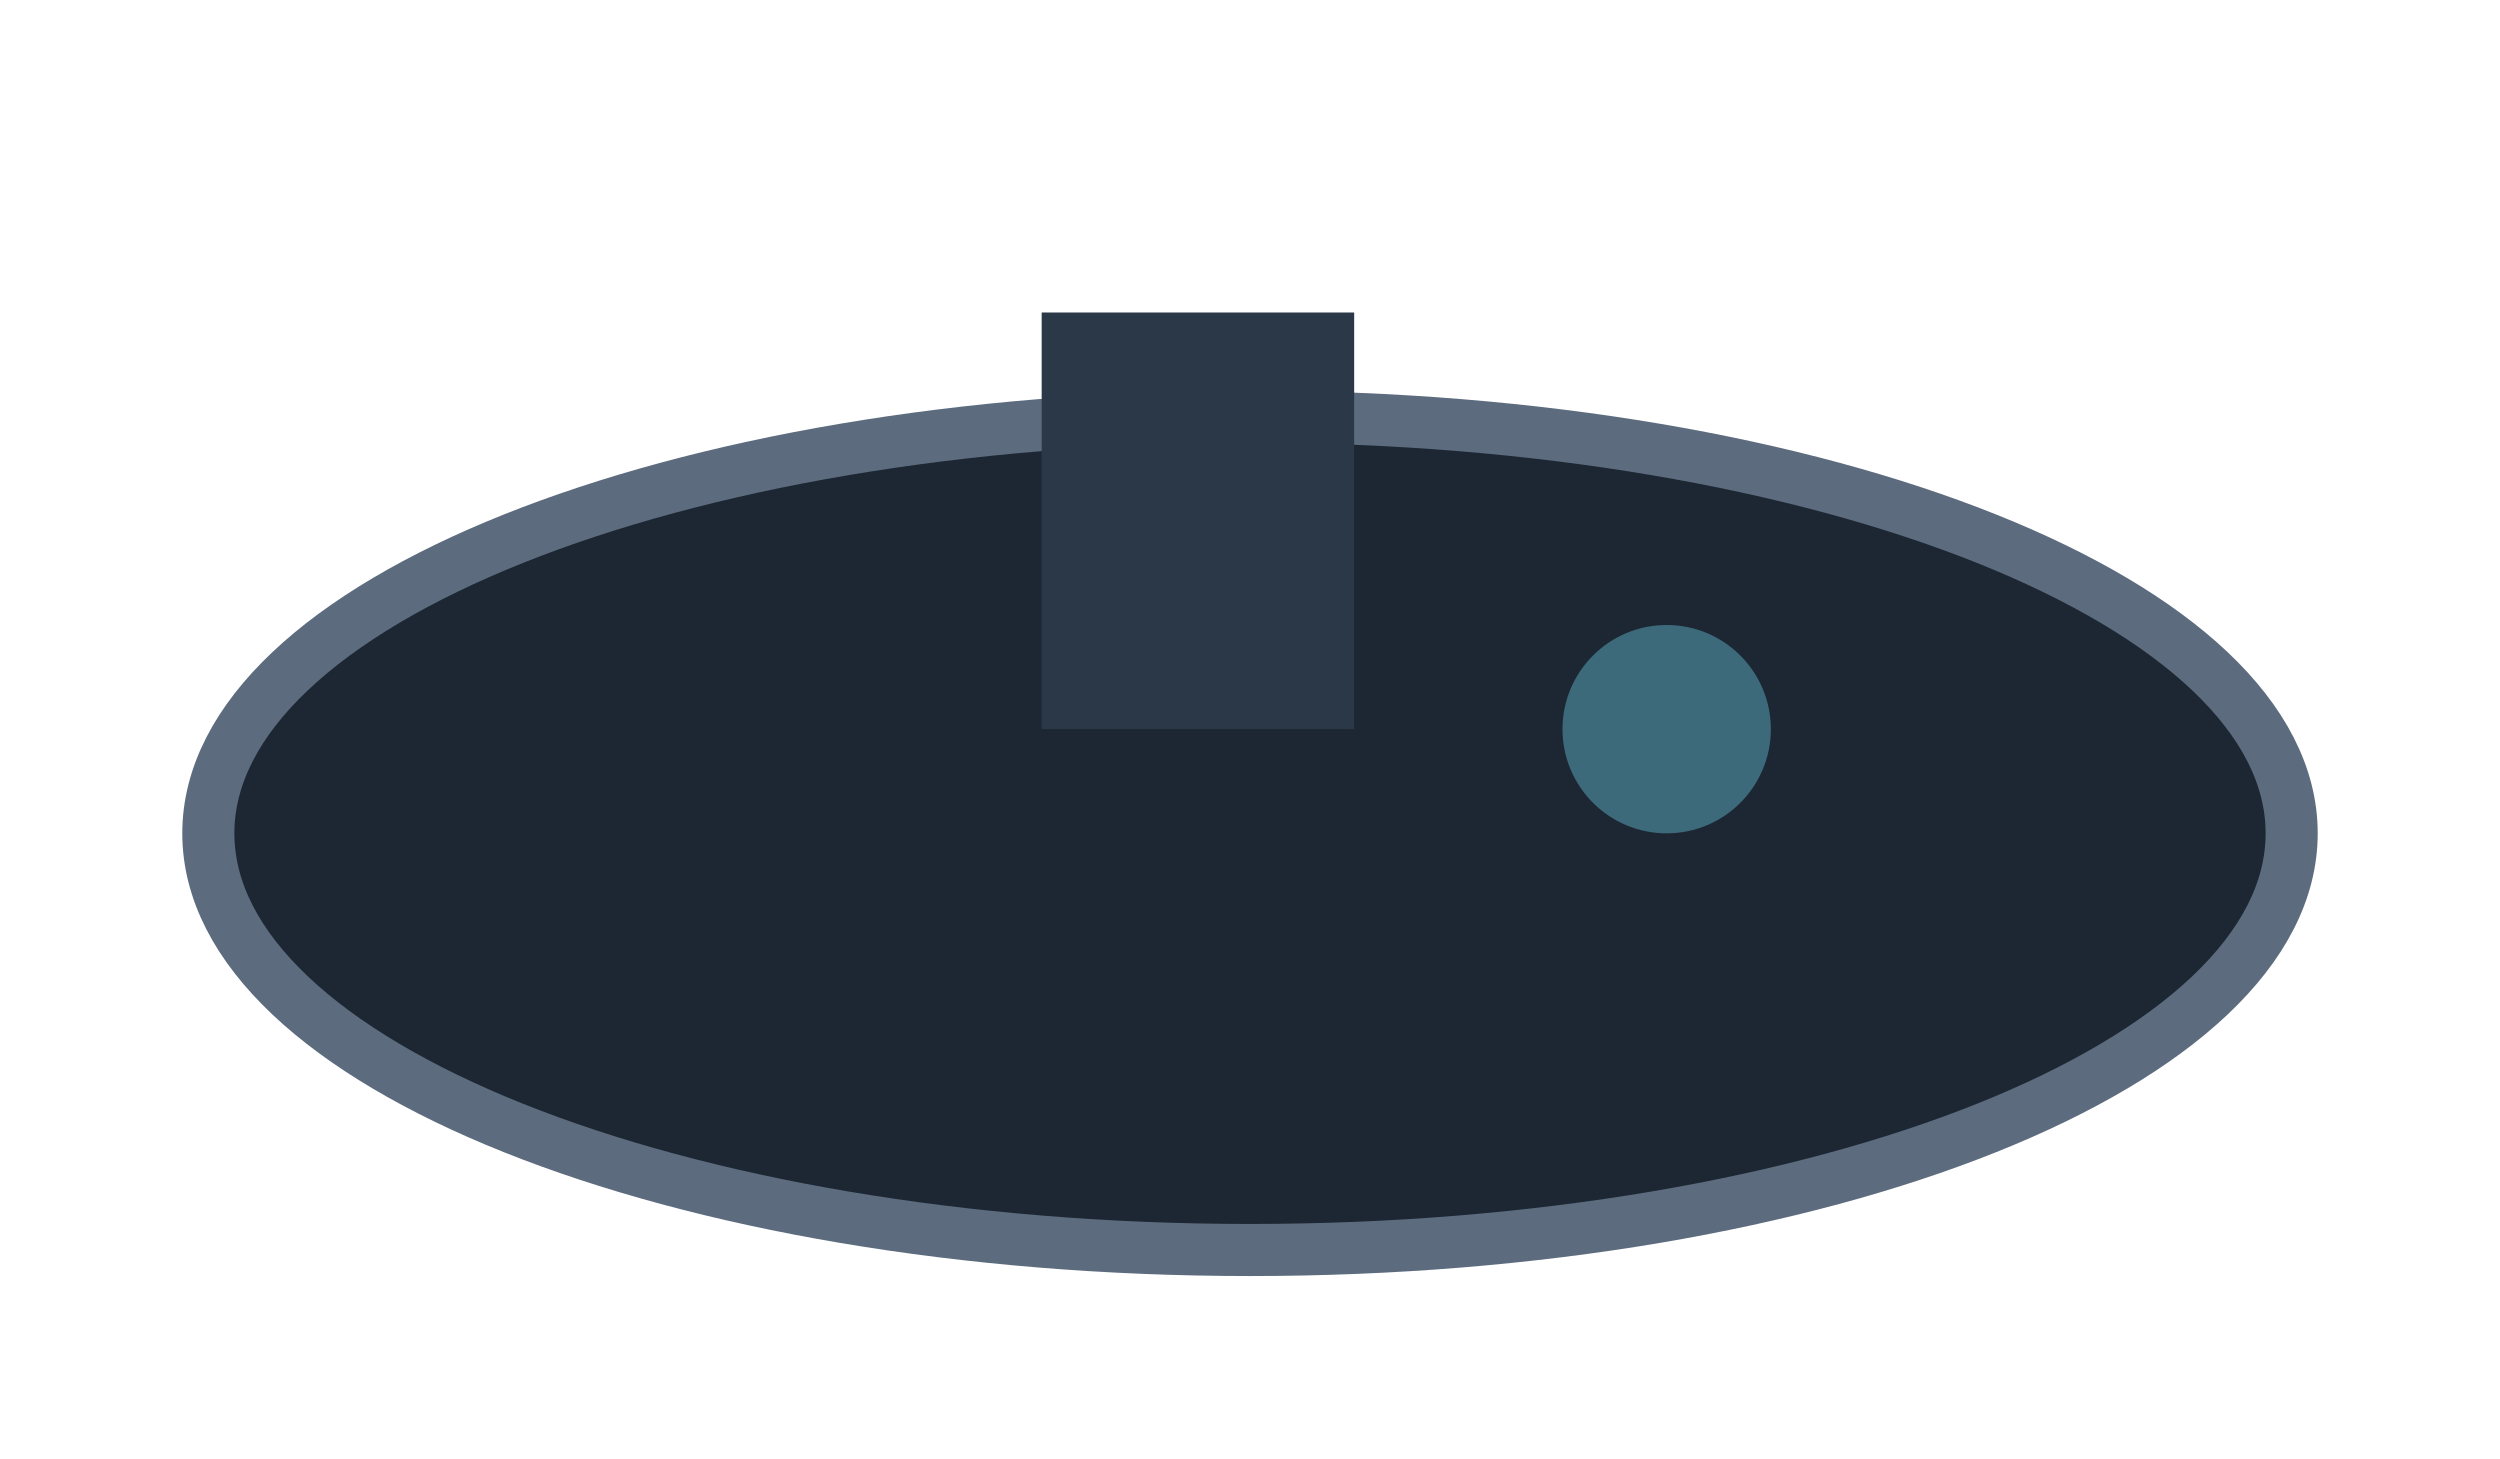
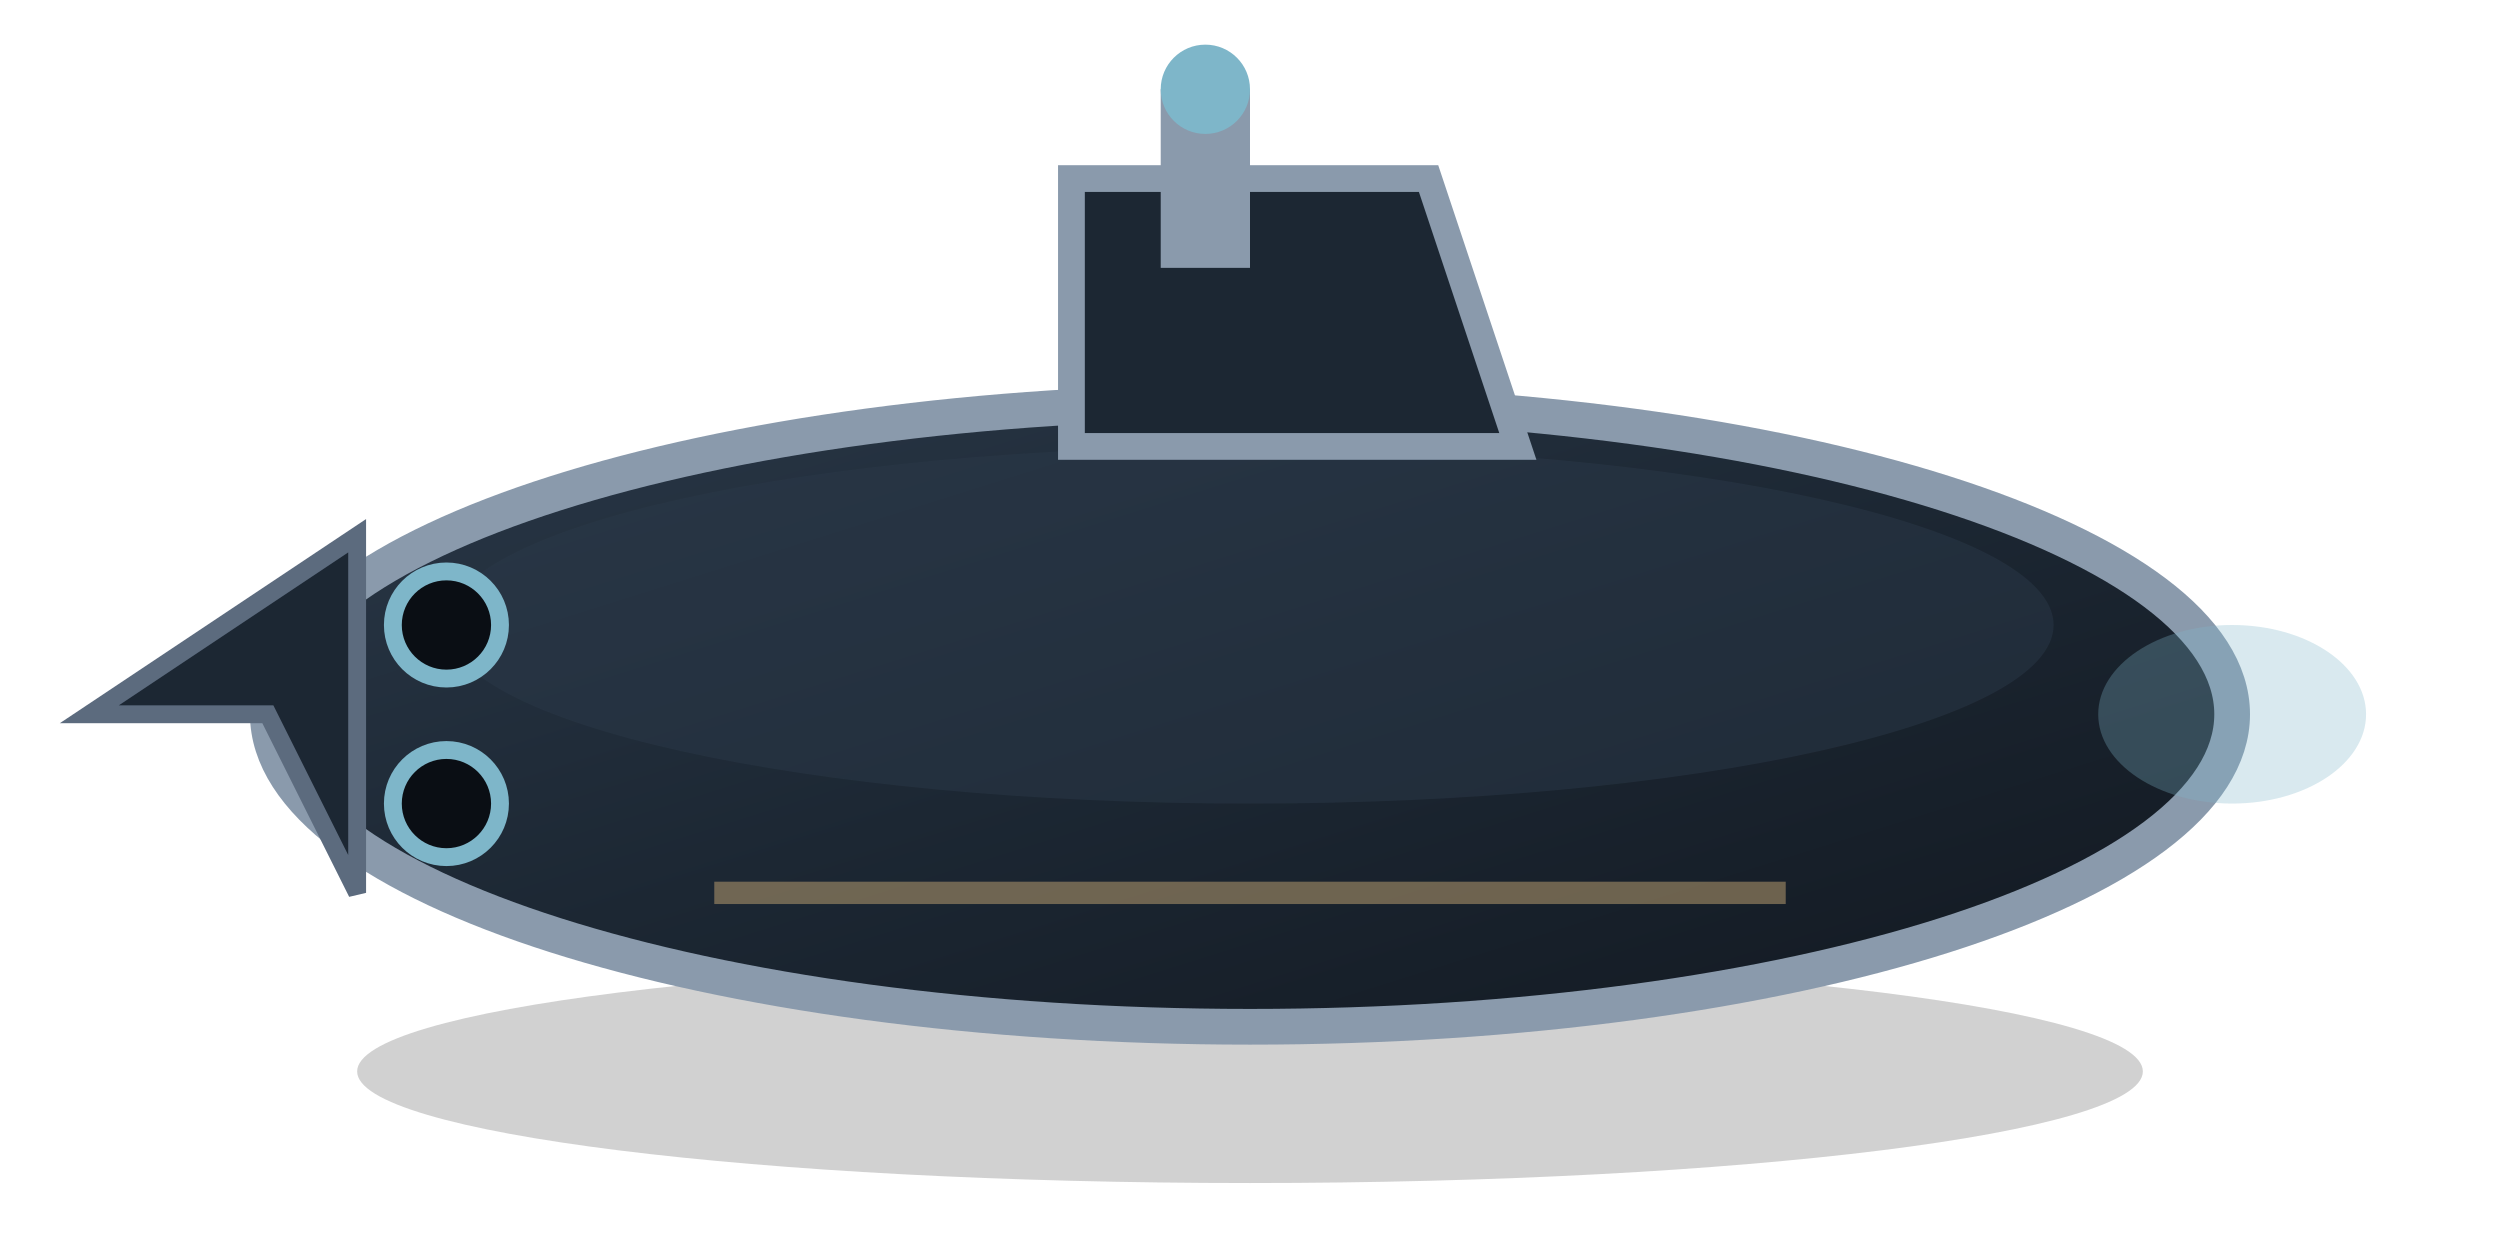
- <svg xmlns="http://www.w3.org/2000/svg" viewBox="0 0 48 28" width="48" height="28" fill="none">
-   <ellipse cx="24" cy="16" rx="20" ry="8" fill="#1c2733" stroke="#5c6b7e" />
-   <rect x="20" y="6" width="6" height="8" fill="#2a3848" />
-   <circle cx="32" cy="14" r="2" fill="#3d6a7a" />
+ <svg xmlns="http://www.w3.org/2000/svg" viewBox="0 0 56 28" width="56" height="28" fill="none">
+   <defs>
+     <radialGradient id="padG" cx="50%" cy="50%" r="50%">
+       <stop offset="0%" stop-color="#1c2733" stop-opacity="0.9" />
+       <stop offset="100%" stop-color="#0a0e14" stop-opacity="0.2" />
+     </radialGradient>
+     <radialGradient id="coreG" cx="40%" cy="35%" r="60%">
+       <stop offset="0%" stop-color="#d4eef5" />
+       <stop offset="45%" stop-color="#7eb6c9" />
+       <stop offset="100%" stop-color="#1a4050" stop-opacity="0.8" />
+     </radialGradient>
+     <linearGradient id="hullL" x1="0" y1="0" x2="1" y2="1">
+       <stop offset="0%" stop-color="#2a3848" />
+       <stop offset="50%" stop-color="#1c2733" />
+       <stop offset="100%" stop-color="#121820" />
+     </linearGradient>
+     <linearGradient id="steelL" x1="0" y1="0" x2="0" y2="1">
+       <stop offset="0%" stop-color="#b0bec8" />
+       <stop offset="40%" stop-color="#8a9aac" />
+       <stop offset="100%" stop-color="#5c6b7e" />
+     </linearGradient>
+     <linearGradient id="brassL" x1="0" y1="0" x2="0" y2="1">
+       <stop offset="0%" stop-color="#e0c9a0" />
+       <stop offset="100%" stop-color="#8a7350" />
+     </linearGradient>
+     <filter id="softGlow" x="-40%" y="-40%" width="180%" height="180%">
+       <feGaussianBlur stdDeviation="1.2" result="b" />
+       <feMerge>
+         <feMergeNode in="b" />
+         <feMergeNode in="SourceGraphic" />
+       </feMerge>
+     </filter>
+   </defs>
+   <ellipse cx="28" cy="24" rx="20" ry="2.5" fill="rgba(0,0,0,0.45)" opacity="0.4" />
+   <ellipse cx="28" cy="16" rx="22" ry="7" fill="url(#hullL)" stroke="#8a9aac" stroke-width="0.8" />
+   <ellipse cx="28" cy="14" rx="18" ry="4" fill="#2a3848" opacity="0.5" />
+   <path d="M6 16 L2 16 L8 12 L8 20 Z" fill="#1c2733" stroke="#5c6b7e" stroke-width="0.4" />
+   <path d="M24 10 L24 4 L32 4 L34 10 Z" fill="#1c2733" stroke="#8a9aac" stroke-width="0.6" />
+   <rect x="26" y="2" width="2" height="4" fill="#8a9aac" />
+   <circle cx="27" cy="2" r="1" fill="#7eb6c9" />
+   <circle cx="10" cy="14" r="1.2" fill="#0a0e14" stroke="#7eb6c9" stroke-width="0.4" />
+   <circle cx="10" cy="18" r="1.2" fill="#0a0e14" stroke="#7eb6c9" stroke-width="0.4" />
+   <ellipse cx="50" cy="16" rx="3" ry="2" fill="#7eb6c9" opacity="0.3" />
+   <line x1="16" y1="20" x2="40" y2="20" stroke="#c4a574" stroke-width="0.5" opacity="0.5" />
</svg>
